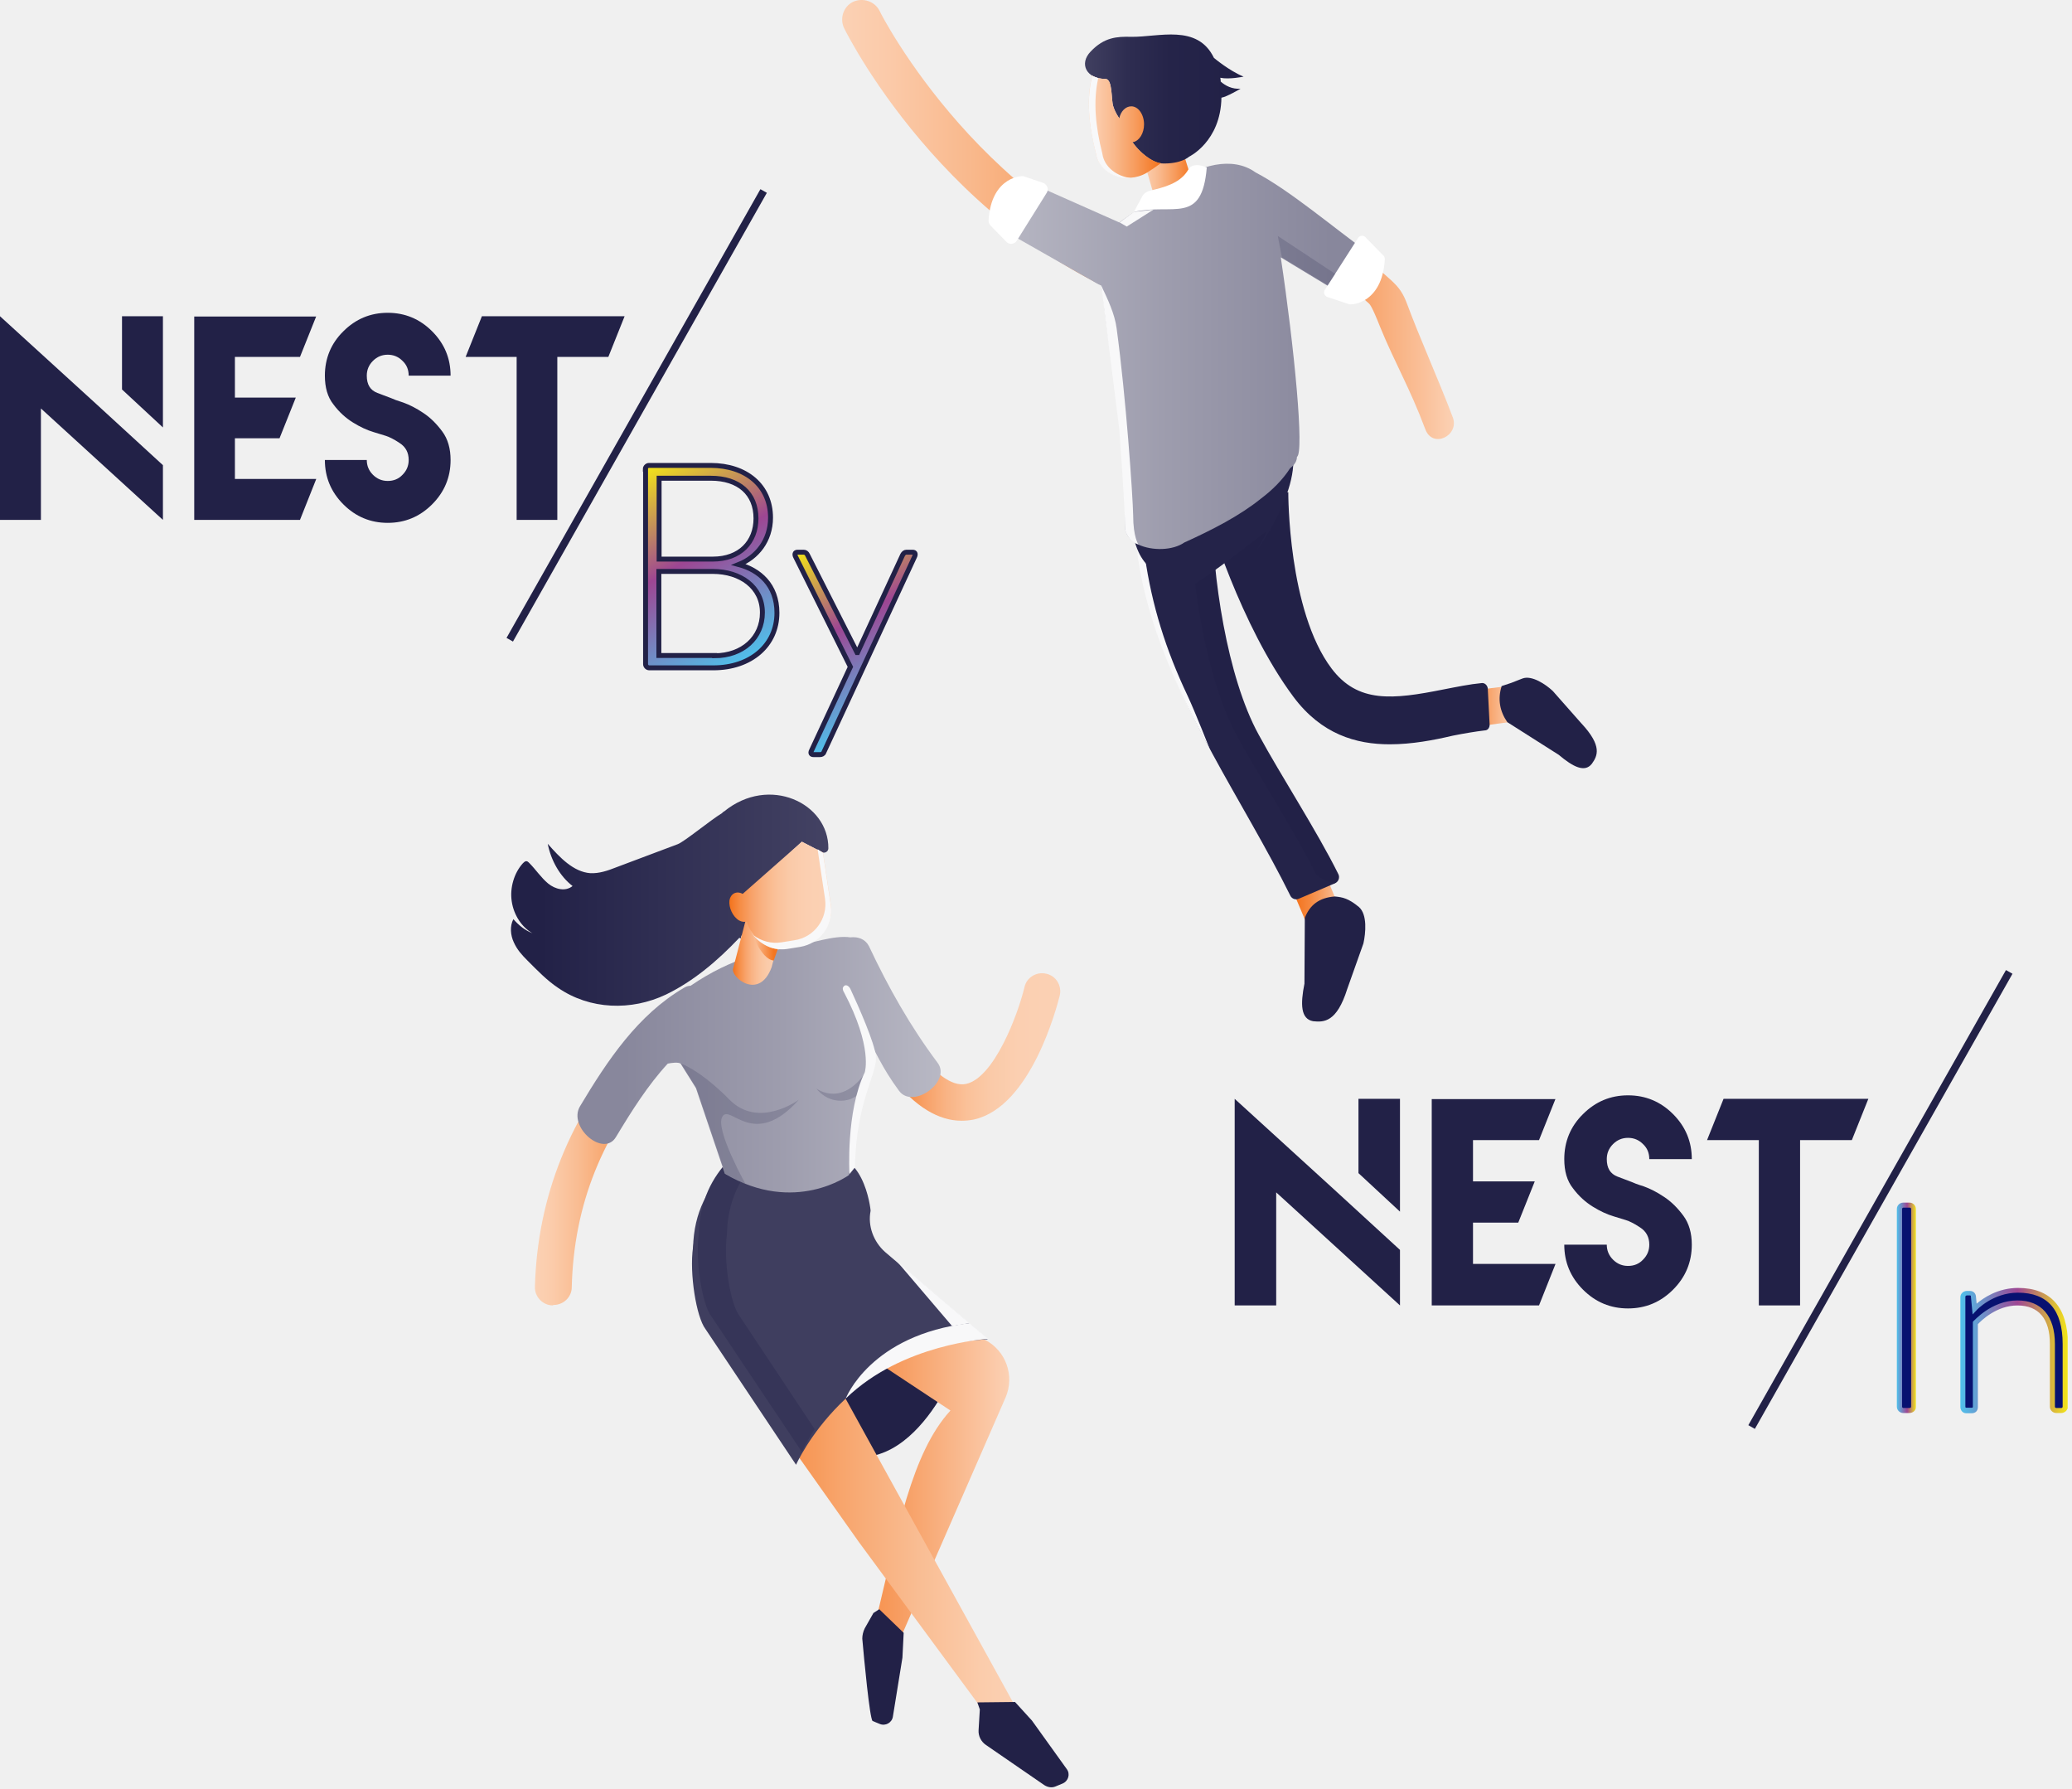
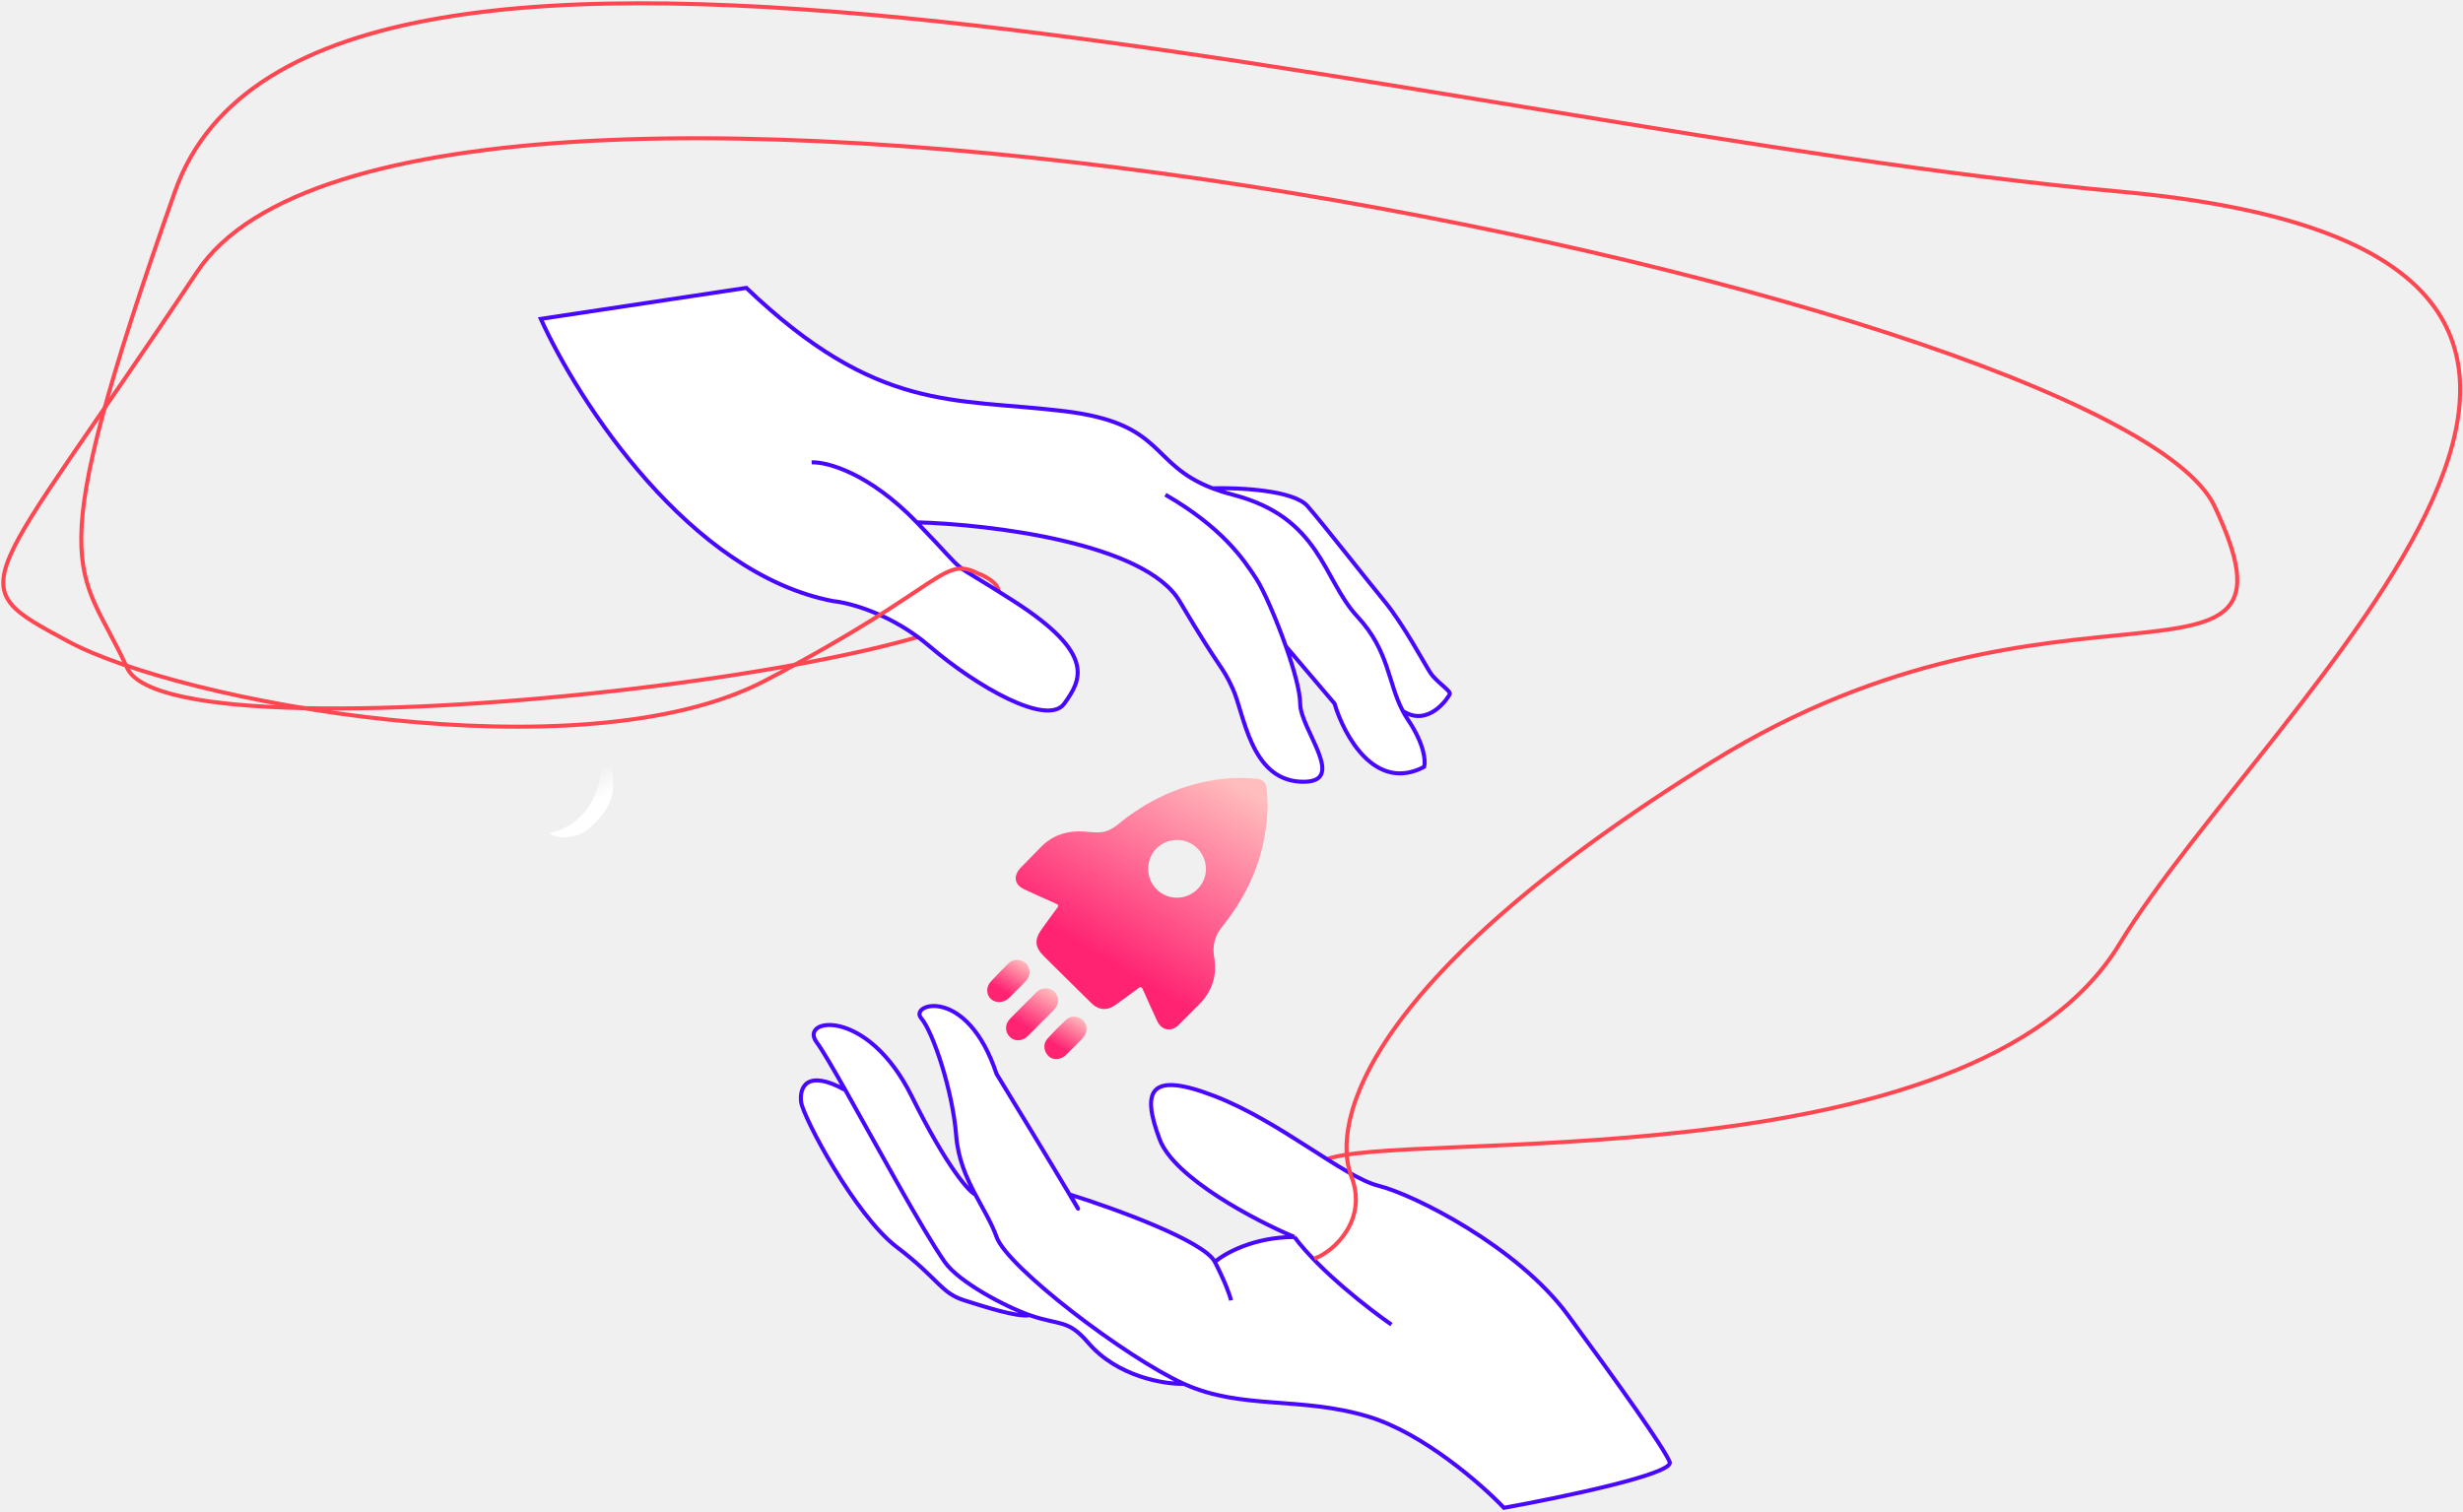
- <svg xmlns="http://www.w3.org/2000/svg" width="438" height="378" viewBox="0 0 438 378" fill="none">
-   <g clip-path="url(#clip0)">
-     <path d="M161.424 40.365L107.755 135.198" stroke="#222147" stroke-width="1.563" stroke-miterlimit="10" />
-     <path d="M136.413 99.14C136.413 98.723 136.778 98.359 137.195 98.359H150.221C157.725 98.359 162.883 102.683 162.883 109.405C162.883 114.251 159.965 117.794 156.162 119.305C160.486 120.452 164.238 123.63 164.238 129.518C164.238 136.344 158.715 141.138 150.795 141.138H137.247C136.83 141.138 136.466 140.773 136.466 140.356V99.14H136.413ZM151.055 138.584C156.995 138.584 161.164 134.781 161.164 129.466C161.164 124.047 156.526 120.764 150.69 120.764H139.279V138.532H151.055V138.584ZM150.69 118.159C156.422 118.159 159.809 114.564 159.809 109.561C159.809 104.247 156.162 101.068 150.274 101.068H139.331V118.159H150.69Z" fill="url(#paint0_linear)" stroke="#222147" stroke-width="1.042" stroke-miterlimit="10" />
-     <path d="M168.198 117.69C167.938 117.221 167.99 116.7 168.563 116.7H169.918C170.23 116.7 170.543 116.908 170.699 117.273L181.172 137.907H181.277L190.812 117.273C191.02 116.908 191.281 116.7 191.594 116.7H192.948C193.522 116.7 193.574 117.169 193.313 117.69L174.138 159.01C174.034 159.323 173.669 159.479 173.357 159.479H171.95C171.481 159.479 171.272 159.166 171.533 158.645L179.766 140.929L168.198 117.69Z" fill="url(#paint1_linear)" stroke="#222147" stroke-width="1.042" stroke-miterlimit="10" />
-     <path d="M66.852 66.835L63.413 75.432H49.657V84.029H62.527L59.088 92.627H49.657V101.224H66.852L63.413 109.874H49.657H41.059V92.627V84.082V66.887H66.852V66.835Z" fill="#222147" />
-     <path d="M85.245 85.072C86.548 85.541 88.007 86.27 89.466 87.26C90.977 88.25 92.28 89.553 93.478 91.168C94.677 92.783 95.25 94.816 95.25 97.212C95.25 100.86 93.947 103.986 91.342 106.591C88.737 109.197 85.61 110.499 81.963 110.499C78.315 110.499 75.189 109.197 72.584 106.591C69.978 103.986 68.676 100.86 68.676 97.212H77.534C77.534 98.411 77.951 99.453 78.836 100.339C79.722 101.225 80.764 101.641 81.963 101.641C83.213 101.641 84.255 101.225 85.089 100.339C85.975 99.453 86.392 98.411 86.392 97.212C86.392 95.649 85.766 94.451 84.464 93.617C83.213 92.783 82.223 92.314 81.546 92.106C81.233 92.002 80.4 91.741 78.993 91.324C77.586 90.907 76.127 90.23 74.616 89.292C73.105 88.354 71.698 87.104 70.499 85.489C69.249 83.925 68.676 81.893 68.676 79.392C68.676 75.745 69.978 72.566 72.584 70.013C75.189 67.408 78.315 66.105 81.963 66.105C85.61 66.105 88.737 67.408 91.342 70.013C93.947 72.618 95.25 75.745 95.25 79.392H86.392C86.392 78.142 85.975 77.099 85.089 76.266C84.203 75.38 83.161 74.963 81.963 74.963C80.764 74.963 79.722 75.38 78.836 76.266C77.951 77.151 77.534 78.194 77.534 79.392C77.534 81.268 78.263 82.466 79.774 83.04C81.285 83.613 82.275 83.977 82.796 84.186C83.109 84.342 83.891 84.655 85.245 85.072Z" fill="#222147" />
-     <path d="M132.036 66.835L128.597 75.432H117.812V109.874H109.214V75.432H98.428L101.867 66.835H132.036Z" fill="#222147" />
-     <path d="M20.634 85.645L0 66.835V109.874H8.65V86.322L34.442 109.874V98.307L20.634 85.645Z" fill="#222147" />
-     <path d="M34.442 90.334V66.835H25.792V82.31L34.442 90.334Z" fill="#222147" />
-   </g>
-   <g clip-path="url(#clip1)">
-     <path d="M401.505 255.482C401.505 255.059 401.875 254.689 402.298 254.689H403.672C404.095 254.689 404.465 255.059 404.465 255.482V297.295C404.465 297.771 404.042 298.088 403.619 298.088H402.298C401.875 298.088 401.505 297.718 401.505 297.295V255.482Z" fill="#071170" />
-     <path d="M403.619 298.617H402.298C401.558 298.617 400.976 297.983 400.976 297.295V255.482C400.976 254.742 401.61 254.161 402.298 254.161H403.672C404.412 254.161 404.994 254.795 404.994 255.482V297.295C405.046 298.141 404.306 298.617 403.619 298.617ZM402.35 255.218C402.192 255.218 402.086 255.377 402.086 255.482V297.295C402.086 297.454 402.245 297.56 402.35 297.56H403.672C403.831 297.56 403.989 297.454 403.989 297.295V255.482C403.989 255.324 403.831 255.218 403.725 255.218H402.35Z" fill="url(#paint2_linear)" />
-     <path d="M414.931 274.089C414.931 273.666 415.301 273.296 415.777 273.296H416.411C416.834 273.296 417.099 273.561 417.152 273.931L417.416 276.574C418.209 275.728 421.645 272.662 426.614 272.662C433.538 272.662 436.604 277.05 436.604 284.027V297.295C436.604 297.718 436.234 298.088 435.812 298.088H434.701C434.279 298.088 433.909 297.718 433.909 297.295V284.027C433.909 278.318 431.265 275.358 426.508 275.358C421.433 275.358 417.892 279.323 417.627 279.64V297.295C417.627 297.771 417.363 298.088 416.834 298.088H415.671C415.249 298.088 414.984 297.718 414.984 297.295V274.089H414.931Z" fill="#071170" />
-     <path d="M435.759 298.617H434.649C433.908 298.617 433.327 297.983 433.327 297.295V284.027C433.327 278.688 430.948 275.887 426.455 275.887C422.015 275.887 418.737 279.164 418.103 279.851V297.348C418.103 298.194 417.574 298.67 416.782 298.67H415.619C414.931 298.67 414.403 298.088 414.403 297.348V274.142C414.403 273.402 415.037 272.821 415.777 272.821H416.411C417.099 272.821 417.574 273.244 417.68 273.878L417.839 275.517C419.266 274.301 422.332 272.186 426.614 272.186C433.486 272.186 437.133 276.31 437.133 284.08V297.348C437.08 298.035 436.446 298.617 435.759 298.617ZM426.455 274.829C431.53 274.829 434.384 278.107 434.384 284.027V297.295C434.384 297.454 434.543 297.56 434.649 297.56H435.759C435.917 297.56 436.023 297.401 436.023 297.295V284.027C436.023 276.838 432.851 273.191 426.561 273.191C421.328 273.191 417.892 276.785 417.786 276.944L416.993 277.79L416.623 273.931C416.623 273.825 416.57 273.772 416.411 273.772H415.777C415.566 273.772 415.46 273.931 415.46 274.037V297.243C415.46 297.295 415.46 297.507 415.619 297.507H416.782C416.993 297.507 417.046 297.454 417.046 297.243V279.375L417.152 279.217C417.204 279.27 420.905 274.829 426.455 274.829Z" fill="url(#paint3_linear)" />
-     <path d="M424.041 205.01L369.581 301.195L370.961 301.977L425.421 205.791L424.041 205.01Z" fill="#222147" />
-     <path d="M328.821 232.223L325.332 240.945H311.377V249.668H324.433L320.944 258.39H311.377V267.112H328.821L325.332 275.887H311.377H302.654V258.39V249.72V232.276H328.821V232.223Z" fill="#222147" />
-     <path d="M347.481 250.725C348.802 251.201 350.282 251.941 351.762 252.945C353.295 253.949 354.617 255.271 355.833 256.91C357.049 258.548 357.63 260.61 357.63 263.041C357.63 266.742 356.308 269.913 353.665 272.556C351.022 275.199 347.851 276.521 344.15 276.521C340.45 276.521 337.279 275.199 334.635 272.556C331.992 269.913 330.671 266.742 330.671 263.041H339.657C339.657 264.257 340.08 265.314 340.979 266.213C341.877 267.112 342.935 267.535 344.15 267.535C345.419 267.535 346.476 267.112 347.322 266.213C348.221 265.314 348.644 264.257 348.644 263.041C348.644 261.456 348.009 260.24 346.688 259.394C345.419 258.548 344.415 258.072 343.728 257.861C343.41 257.755 342.565 257.491 341.137 257.068C339.71 256.645 338.23 255.958 336.697 255.007C335.164 254.055 333.737 252.786 332.521 251.148C331.252 249.562 330.671 247.5 330.671 244.963C330.671 241.263 331.992 238.038 334.635 235.448C337.279 232.805 340.45 231.483 344.15 231.483C347.851 231.483 351.022 232.805 353.665 235.448C356.308 238.091 357.63 241.263 357.63 244.963H348.644C348.644 243.694 348.221 242.637 347.322 241.791C346.423 240.893 345.366 240.47 344.15 240.47C342.935 240.47 341.877 240.893 340.979 241.791C340.08 242.69 339.657 243.747 339.657 244.963C339.657 246.866 340.397 248.082 341.93 248.663C343.463 249.245 344.468 249.615 344.996 249.826C345.313 249.985 346.106 250.302 347.481 250.725Z" fill="#222147" />
-     <path d="M394.95 232.223L391.461 240.945H380.519V275.887H371.797V240.945H360.854L364.343 232.223H394.95Z" fill="#222147" />
-     <path d="M281.933 251.306L261 232.223V275.887H269.775V251.993L295.941 275.887V264.151L281.933 251.306Z" fill="#222147" />
-     <path d="M295.941 256.064V232.223H287.166V247.923L295.941 256.064Z" fill="#222147" />
-   </g>
-   <g clip-path="url(#clip2)">
-     <path d="M108.175 190.485C107.738 187.598 108.7 184.448 110.537 182.436C110.712 182.261 110.975 181.998 111.237 181.998C111.5 181.998 111.675 182.173 111.85 182.348C113.249 183.748 114.387 185.498 115.874 186.723C117.361 187.948 119.549 188.473 121.036 187.248C118.411 185.235 116.487 181.911 115.787 178.324C118.324 181.211 121.211 184.273 124.798 184.536C126.635 184.623 128.473 184.011 130.222 183.311C134.597 181.648 138.884 180.074 143.258 178.411C144.658 177.886 150.17 173.337 152.62 171.85C152.707 171.762 152.795 171.675 152.882 171.587C152.97 171.587 152.97 171.5 153.057 171.5C162.594 163.713 175.192 169.75 175.105 179.286C175.105 179.986 174.317 180.424 173.705 180.074L169.505 177.886C169.505 177.886 168.543 178.761 167.143 180.074C167.318 180.861 167.231 181.648 167.056 182.436C166.356 185.848 164.081 188.473 161.894 190.835C160.581 192.322 159.706 194.509 158.394 195.997C157.869 196.609 157.344 197.222 156.732 197.746L156.557 198.359C156.557 198.359 156.469 198.271 156.294 198.184C151.657 203.083 146.583 207.37 140.809 210.17C133.46 213.67 124.711 213.407 117.974 208.77C115.612 207.195 113.599 205.096 111.5 202.996C110.362 201.858 109.312 200.721 108.613 199.146C107.913 197.659 107.738 195.734 108.525 194.247C109.662 195.559 110.975 196.609 112.55 197.222C110.362 195.997 108.613 193.459 108.175 190.485Z" fill="url(#paint4_linear)" />
-     <path d="M202.489 287.423C203.801 285.061 193.215 315.332 175.105 306.234C161.719 299.497 171.08 272.55 171.08 272.55L202.489 287.423Z" fill="#222147" />
-     <path d="M175.892 266.601L208.176 283.136C212.638 285.411 214.562 290.748 212.55 295.385L190.415 346.041L184.816 343.942C189.803 323.207 192.69 307.108 200.914 298.097L166.531 275.35L175.892 266.601Z" fill="url(#paint5_linear)" />
-     <path d="M150.258 281.649L181.579 325.919L210.538 365.201L215.35 361.964L186.828 310.258L160.669 262.751L150.258 281.649Z" fill="url(#paint6_linear)" />
-     <path d="M184.029 255.927C184.029 255.84 184.029 255.84 184.029 255.752C184.029 255.752 182.629 241.404 172.48 244.641C169.855 245.516 161.456 246.391 159.531 248.578C155.244 253.215 148.245 251.553 146.495 263.626C145.708 269.138 147.195 278.324 149.12 280.862L168.28 309.558C168.28 309.558 179.392 284.361 208.788 283.049L187.091 264.588C184.641 262.401 183.416 259.077 184.029 255.927Z" fill="#3F3E5F" />
-     <path d="M207.126 361.264L206.863 365.639C206.776 366.864 207.388 368.089 208.438 368.789L220.774 377.275C221.474 377.713 222.349 377.887 223.136 377.538L224.624 376.925C225.849 376.4 226.286 374.913 225.499 373.863L218.149 363.627L214.562 359.69L206.601 359.777L207.126 361.264Z" fill="#222147" />
-     <path d="M184.641 340.879L182.804 344.117C182.454 344.816 182.279 345.604 182.279 346.304C182.629 350.328 183.854 363.364 184.466 363.714L185.953 364.327C187.178 364.852 188.578 364.064 188.753 362.752L190.765 350.328L191.028 345.079L185.866 340.092L184.641 340.879Z" fill="#222147" />
-     <path d="M117.012 275.787C119.111 275.787 120.861 274.125 120.861 272.025C121.299 254.615 127.335 239.479 139.409 225.918C140.809 224.343 140.721 221.894 139.059 220.494C137.484 219.094 135.034 219.181 133.635 220.844C120.511 235.629 113.599 252.865 113.075 271.938C112.987 274.037 114.737 275.875 116.837 275.875C117.012 275.787 117.012 275.787 117.012 275.787Z" fill="url(#paint7_linear)" />
-     <path d="M203.276 236.854C204.151 236.854 205.026 236.767 205.901 236.592C217.974 233.88 223.399 212.795 224.011 210.432C224.536 208.333 223.224 206.233 221.212 205.795C219.112 205.271 217.012 206.583 216.575 208.595C215.087 214.719 210.1 227.755 204.239 229.068C201.001 229.768 197.327 226.268 194.79 223.118C193.477 221.456 191.028 221.194 189.365 222.506C187.703 223.818 187.441 226.268 188.753 227.93C193.477 233.88 198.377 236.854 203.276 236.854Z" fill="url(#paint8_linear)" />
-     <path d="M171.693 232.742C171.08 233.092 170.38 233.442 169.68 233.53C168.018 233.792 166.268 232.742 164.606 231.78C164.431 231.692 164.256 231.605 164.168 231.43C163.906 231.08 163.993 230.73 164.081 230.38C164.693 228.368 165.656 228.368 167.056 227.23C167.668 226.706 168.28 226.093 168.893 225.568C169.855 224.693 170.993 224.081 172.13 223.468C173.442 222.681 178.429 220.144 179.392 223.818C179.829 225.393 179.654 226.443 178.867 227.493C177.904 228.718 177.379 229.33 176.154 230.205C174.755 231.167 173.18 231.955 171.693 232.742Z" fill="#F9B384" />
-     <path d="M164.693 229.243C165.218 227.93 165.393 227.143 166.093 225.918C166.706 225.043 167.493 224.343 168.543 223.906C170.468 223.118 173.705 222.069 174.842 222.768C176.242 223.731 174.842 225.306 173.967 226.356C172.217 228.368 169.33 229.68 166.968 230.555C166.531 230.73 166.268 230.643 166.006 230.38C165.918 230.555 166.793 230.03 166.706 230.205C166.181 231.605 164.168 230.555 164.693 229.243Z" fill="#F9B384" />
-     <path d="M165.218 228.543L162.856 230.992L167.318 236.154L169.943 233.53L165.218 228.543Z" fill="#E2E2E7" />
-     <path d="M146.583 266.601C147.633 280.687 156.644 282.086 165.743 276.837C174.842 271.588 179.917 259.602 179.917 249.103C179.917 249.103 174.842 233.53 165.743 238.779C156.644 244.028 145.446 250.24 146.583 266.601Z" fill="#3F3E5F" />
-     <path d="M147.72 260.826C148.07 246.653 158.394 240.966 166.968 236.067C169.505 234.58 171.692 234.755 173.53 235.717C173.267 235.804 173.092 235.979 172.83 236.067C164.343 240.966 154.02 246.653 153.67 260.739V260.826C152.882 266.338 154.37 275.525 156.294 278.062L172.217 302.034C170.38 304.834 169.505 306.846 169.505 306.846L150.345 278.149C148.42 275.612 146.933 266.338 147.72 260.826Z" fill="#363558" />
-     <path d="M166.618 199.846C166.618 199.846 174.23 207.72 167.668 213.32C161.019 218.919 149.82 206.408 149.82 206.408C155.682 202.733 161.369 200.196 166.618 199.846Z" fill="#FBCAA9" />
-     <path d="M122.611 233.792C128.473 223.993 134.859 214.457 144.571 208.77C145.008 208.508 145.446 208.333 145.971 208.333C154.982 202.208 161.719 201.159 167.93 200.021C170.993 199.496 176.329 197.571 179.742 198.096C181.404 197.921 182.891 198.446 183.679 199.934C187.791 208.683 192.428 216.907 198.202 224.606C201.176 228.543 193.04 234.492 190.065 230.555C186.391 225.568 185.166 222.331 182.104 216.907C182.104 217.082 182.541 219.181 182.454 219.356L183.679 222.593C183.679 222.593 179.742 245.691 179.479 248.315C179.479 248.315 168.018 256.802 153.232 248.053L147.108 229.943L143.871 224.781C143.346 224.431 142.034 224.606 141.159 224.781C136.959 229.33 133.547 234.755 130.222 240.266C127.598 244.728 119.986 238.167 122.611 233.792Z" fill="url(#paint9_linear)" />
-     <path d="M163.119 204.396L166.793 190.397L157.957 193.197L154.982 204.658C154.37 206.495 160.494 211.57 163.119 204.396Z" fill="url(#paint10_linear)" />
-     <path d="M164.431 200.546C162.419 200.546 160.231 198.884 158.744 196.609C158.744 196.609 160.756 202.733 163.556 202.996L164.431 200.546Z" fill="url(#paint11_linear)" />
-     <path d="M154.195 190.31C154.457 188.823 155.682 188.21 156.994 188.91L169.505 177.886L173.967 180.161L175.63 191.185C176.242 195.384 173.355 199.234 169.155 199.934L166.443 200.371C162.594 200.984 158.919 198.446 157.869 194.772C157.344 194.859 156.819 194.859 156.207 194.509C154.894 193.722 154.02 191.797 154.195 190.31Z" fill="url(#paint12_linear)" />
-     <path d="M208.876 282.961C208.876 282.961 190.765 283.924 178.779 295.56C178.779 295.56 183.941 282.086 204.939 279.637L208.876 282.961Z" fill="#F8F8F9" />
-     <path d="M165.218 199.146L167.93 198.709C172.13 198.096 175.017 194.159 174.405 189.96L172.83 179.461L173.967 180.249L175.63 191.36C176.242 195.559 173.355 199.409 169.155 200.109L166.443 200.546C163.643 200.984 160.931 199.759 159.269 197.659C160.931 198.884 163.031 199.496 165.218 199.146Z" fill="#F8F8F9" />
-     <path d="M189.628 266.601L204.939 279.637L201.264 280.249L189.628 266.601Z" fill="#F8F8F9" />
-     <path opacity="0.25" d="M168.893 232.392C168.893 232.392 160.406 238.692 154.195 232.392C147.983 226.093 143.958 224.781 143.958 224.781L147.195 229.943L153.32 248.053C153.32 248.053 156.032 249.628 157.607 250.24C157.607 250.24 151.045 238.517 152.707 235.979C154.37 233.18 159.269 243.154 168.893 232.392Z" fill="#3F3E5F" />
-     <path opacity="0.25" d="M183.941 227.755C183.941 227.755 182.454 232.042 178.604 232.567C174.667 233.092 172.567 230.03 172.567 230.03C172.567 230.03 178.254 234.492 183.679 225.568L183.941 227.755Z" fill="#3F3E5F" />
-     <path d="M178.167 208.77C178.517 207.895 179.304 208.158 179.742 208.945C181.491 212.707 184.903 220.406 185.166 223.293C185.428 227.143 181.054 232.392 180.704 246.741L179.567 248.14C179.567 248.14 178.779 234.93 182.804 226.618C182.804 226.618 184.553 221.369 178.429 209.733C178.079 209.208 178.167 208.77 178.167 208.77Z" fill="#F8F8F9" />
-   </g>
-   <g clip-path="url(#clip3)">
-     <path d="M284.084 194.223L280.352 185.171C276.461 184.059 273.603 183.9 273.206 188.109L277.017 197.081L284.084 194.223Z" fill="url(#paint13_linear)" />
-     <path d="M275.747 207.88L275.826 193.984C276.858 191.285 278.843 189.697 282.178 189.458C283.846 189.617 285.037 189.855 287.26 191.682C289.086 193.27 288.689 197.24 288.213 199.384L284.799 208.992C282.575 216.059 279.876 216.059 277.573 215.821C274.953 215.344 274.873 212.247 275.747 207.88Z" fill="#222147" />
-     <path d="M256.213 107.434C256.213 121.568 259.389 143.086 266.059 155.235C270.744 163.89 278.367 175.563 282.893 184.694C283.29 185.409 282.972 186.362 282.178 186.679L274.556 189.935C273.841 190.252 273.047 189.935 272.729 189.22C268.124 179.85 261.136 168.257 256.293 159.285C249.384 146.58 243.111 132.843 241.047 118.471C240.094 111.801 250.417 109.578 251.369 116.327L256.213 107.434Z" fill="#242349" />
-     <path d="M282.734 184.694C278.208 175.563 270.585 163.89 265.9 155.235C259.23 143.086 256.054 121.568 256.054 107.434L251.846 115.136C252.719 128.555 255.896 145.151 261.374 155.315C266.059 163.97 273.682 175.642 278.208 184.774C278.605 185.488 281.94 186.759 281.94 186.759C282.814 186.362 283.131 185.409 282.734 184.694Z" fill="#222147" />
-     <path d="M251.052 147.057C246.446 137.369 243.508 128 242 117.518C241.761 115.851 242.238 114.501 243.032 113.469C243.111 112.913 243.27 112.436 243.429 111.96C241.523 112.913 240.094 114.898 240.491 117.518C242.556 131.97 248.828 145.627 255.737 158.332C255.737 158.332 252.719 150.63 251.052 147.057Z" fill="#F8F8F9" />
-     <path d="M318.784 144.992L309.096 146.183C306.952 149.677 306.079 152.377 310.049 153.806L319.657 152.535L318.784 144.992Z" fill="url(#paint14_linear)" />
-     <path d="M293.771 157.3C286.625 157.3 279.32 155.156 273.444 147.295C262.248 132.287 255.101 108.784 255.101 107.593L272.332 104.019C272.332 104.258 272.253 129.032 281.464 141.26C287.022 148.645 294.406 147.851 305.126 145.707C307.985 145.151 310.684 144.595 313.225 144.357C313.861 144.277 314.416 144.833 314.496 145.468L314.893 153.171C314.893 153.806 314.496 154.362 313.861 154.362C311.875 154.6 309.493 154.997 307.111 155.473C303.062 156.426 298.456 157.3 293.771 157.3Z" fill="#222147" />
-     <path d="M250.973 67.017C250.576 67.017 250.178 66.938 249.861 66.858C202.377 53.36 179.429 7.94 178.477 6.035C177.444 3.97 178.238 1.429 180.303 0.397C182.367 -0.556 184.908 0.238 185.94 2.303C186.179 2.938 208.412 46.372 252.084 58.759C254.308 59.394 255.578 61.697 254.943 63.92C254.466 65.826 252.799 67.017 250.973 67.017Z" fill="url(#paint15_linear)" />
-     <path d="M329.503 159.523L318.625 152.615C317.037 150.312 316.56 147.771 317.434 144.992C319.419 144.357 319.419 144.357 321.801 143.404C323.786 142.61 326.803 144.674 328.233 146.024L334.267 152.853C338.793 157.697 337.682 159.761 336.491 161.429C334.982 163.334 332.521 162.064 329.503 159.523Z" fill="#222147" />
-     <path d="M263.28 37.638C274.555 41.925 284.481 50.66 293.374 58.6C295.28 60.268 296.312 61.379 297.265 63.762C300.203 71.702 304.094 80.198 307.111 88.218C308.54 92.029 302.903 94.888 301.315 90.759C297.98 81.866 294.883 76.784 291.707 69.002C291.151 67.573 289.96 64.635 289.404 64.159C280.828 56.536 271.379 48.039 260.501 43.831C256.451 42.322 259.23 36.129 263.28 37.638Z" fill="url(#paint16_linear)" />
-     <path d="M264.153 83.692C264.392 86.233 266.377 89.171 268.68 90.203C270.982 91.315 272.65 90.124 272.491 87.583C272.253 85.042 270.268 82.104 267.965 81.072C265.662 80.039 263.915 81.231 264.153 83.692Z" fill="white" />
-     <path d="M265.742 116.168C264.868 117.359 268.6 111.722 267.409 112.516C264.948 114.263 251.131 125.459 248.114 125.697C244.461 126.094 246.288 122.362 243.35 120.139C240.57 117.995 239.618 114.263 239.141 110.848C238.982 109.895 238.824 108.863 239.141 107.99C239.459 107.037 240.253 106.243 241.047 105.528C247.161 100.049 258.913 86.868 268.283 90.044C279.161 93.697 269.95 110.531 265.742 116.168Z" fill="#242349" />
-     <path d="M252.084 38.59L248.352 26.521L241.285 32.159L244.461 43.117C244.858 44.943 252.957 42.719 252.084 38.59Z" fill="url(#paint17_linear)" />
-     <path d="M289.086 53.28C282.416 48.516 272.491 40.099 265.424 36.447C260.501 32.873 253.355 34.938 248.034 38.829C244.382 41.449 239.935 44.705 236.6 47.007L218.178 38.829C213.732 35.653 206.824 44.387 211.985 48.595L231.677 59.791C232.074 60.03 232.392 60.188 232.789 60.347C232.868 60.903 233.027 61.459 233.106 61.935C234.774 77.895 238.188 92.268 237.871 112.039L237.95 111.96C238.03 113.072 238.903 114.263 240.57 115.057C243.588 116.486 247.955 116.327 250.337 114.66C256.292 111.96 262.01 109.022 266.456 105.449C268.997 103.543 271.141 101.399 272.729 98.938C273.682 98.223 274.158 97.429 274.158 96.555C275.746 95.761 273.603 73.37 270.744 54.392L282.019 61.221C283.846 62.491 287.022 64.159 287.975 63.126L291.072 58.124C292.501 56.933 291.389 54.551 289.086 53.28Z" fill="url(#paint18_linear)" />
-     <path d="M239.697 44.784C248.034 42.878 254.069 47.642 255.101 35.414C253.831 34.779 251.925 34.541 251.211 35.811C249.94 38.035 247.637 39.226 243.905 40.099C242.873 40.337 241.92 40.575 241.444 41.528L239.697 44.784Z" fill="white" />
-     <path d="M216.59 37.32C216.432 37.002 209.523 37.082 208.968 46.61C208.968 47.007 209.126 47.404 209.365 47.642L212.779 51.136C213.414 51.772 214.446 51.613 214.923 50.898L221.275 40.734C221.752 40.02 221.355 38.987 220.561 38.67L216.59 37.32Z" fill="white" />
-     <path d="M285.037 64.238C285.196 64.556 292.183 64.476 292.739 54.789C292.739 54.551 292.66 54.233 292.501 54.074L288.61 50.104C288.213 49.707 287.498 49.707 287.101 50.263L280.034 61.3C279.717 61.776 279.955 62.491 280.511 62.729L285.037 64.238Z" fill="white" />
-     <path d="M258.039 17.231C258.039 17.151 258.039 17.072 258.039 16.992C258.039 16.834 257.96 16.596 257.96 16.437C259.866 16.834 262.883 16.198 262.883 16.198C259.786 14.928 256.61 12.228 256.61 12.228C253.116 5.002 244.938 7.861 239.141 7.782C236.124 7.702 233.424 7.861 230.566 10.878C228.025 13.499 229.692 16.675 233.662 16.675C235.25 16.675 234.853 21.042 235.33 22.471C236.124 25.012 237.871 26.203 238.665 28.665C239.459 30.968 243.27 34.461 245.573 34.541C249.702 34.7 251.369 33.111 251.369 33.111C251.369 33.111 258.039 29.935 258.198 20.645C259.31 20.486 262.248 18.739 262.248 18.739C260.501 18.898 258.992 18.104 258.039 17.231Z" fill="url(#paint19_linear)" />
-     <path d="M239.379 30.015C239.459 30.015 239.538 30.015 239.618 30.015C240.888 29.697 241.841 28.109 241.841 26.283C241.841 24.218 240.65 22.471 239.141 22.471C237.95 22.471 236.918 23.504 236.6 25.012C236.124 24.298 235.647 23.504 235.33 22.471C234.853 21.042 235.25 16.675 233.662 16.675C232.551 16.675 231.598 16.437 230.883 15.96C229.613 20.963 230.168 26.521 231.677 32.397C232.312 36.764 238.03 39.067 242.397 36.526C243.429 35.891 244.461 35.176 245.414 34.461C243.508 34.303 240.729 32.079 239.379 30.015Z" fill="url(#paint20_linear)" />
-     <path d="M233.027 32.476C231.598 26.839 231.042 21.439 232.154 16.516L230.883 16.04C229.613 21.042 230.168 26.6 231.677 32.476C232.154 35.811 235.647 37.955 239.141 37.638C236.124 37.32 233.424 35.335 233.027 32.476Z" fill="#F8F8F9" />
-     <path d="M239.697 44.784L236.68 47.007L238.188 47.881L243.826 44.307L239.697 44.784Z" fill="#F8F8F9" />
-     <path d="M232.789 60.347L236.6 90.68C236.6 90.68 237.791 106.719 237.871 112.039C237.871 112.039 238.347 114.342 240.65 115.057C240.65 115.057 239.538 113.548 239.538 108.863C239.459 104.734 238.03 83.93 236.044 69.399C235.647 66.302 234.139 63.206 232.789 60.347Z" fill="#F8F8F9" />
-     <path opacity="0.25" d="M270.982 54.392L270.109 49.866L282.258 57.886L280.67 60.268L270.982 54.392Z" fill="#3F3E5F" />
-   </g>
+ <svg xmlns="http://www.w3.org/2000/svg" width="748" height="459" viewBox="0 0 748 459" fill="none">
+   <path d="M397.308 381.291C392.261 374.88 386.177 360.133 402.219 352.439C422.273 342.822 598.865 360.419 643.678 286.754C688.492 213.088 852.193 77.012 643.678 58.186C435.164 39.361 95.075 -60.497 53.127 58.186C11.178 176.87 24.07 170.935 38.598 202.857C53.127 234.779 347.789 197.332 297.655 174.414" stroke="#FF4651" stroke-width="1.228" />
+   <path d="M164.239 96.861C175.63 121.961 209.339 174.25 253.047 182.599C258.026 183.077 270.849 186.487 282.309 196.309C296.632 208.587 318.118 220.864 323.234 213.702C328.349 206.54 333.056 198.765 307.887 182.599C285.15 167.996 296.632 177.483 278.421 158.658C300.657 159.272 347.748 164.919 358.225 182.599C371.321 204.699 370.912 201.629 374.39 209.201C377.869 216.772 379.711 236.62 394.853 237.439C409.995 238.257 394.853 221.683 394.853 213.702C394.853 210.084 392.96 203.269 390.51 196.309L405.289 213.702C408.154 223.388 417.607 240.795 432.504 232.937C432.982 231.3 432.668 226.144 427.593 218.613C427.002 217.736 426.48 216.849 426.01 215.953C421.448 207.245 421.895 197.696 412.246 187.306C401.606 175.846 401.196 157.225 374.39 150.268C372.095 149.672 370.066 149.023 368.252 148.33C348.88 140.933 354.106 128.637 323.234 124.894C289.47 120.802 266.552 125.508 226.65 87.448L164.239 96.861Z" fill="white" />
+   <path d="M374.39 150.268C401.196 157.225 401.606 175.846 412.246 187.306C421.895 197.696 421.448 207.245 426.01 215.953C433.84 221.069 439.871 211.861 440.28 210.838C440.689 209.814 436.188 207.154 434.346 204.289C432.504 201.425 426.161 189.556 420.431 182.599C414.702 175.642 402.424 159.886 397.104 153.747C392.848 148.836 376.096 148.089 368.252 148.33C370.066 149.023 372.095 149.672 374.39 150.268Z" fill="white" />
+   <path d="M278.421 158.658C296.632 177.483 285.15 167.996 307.887 182.599C333.056 198.765 328.349 206.54 323.234 213.702C318.118 220.864 296.632 208.587 282.309 196.309C270.849 186.487 258.026 183.077 253.047 182.599C209.339 174.25 175.63 121.961 164.239 96.861L226.65 87.448C266.552 125.508 289.47 120.802 323.234 124.894C354.106 128.637 348.88 140.933 368.252 148.33M278.421 158.658C263.851 143.597 251.069 140.241 246.499 140.446M278.421 158.658C300.657 159.272 347.748 164.919 358.225 182.599C371.321 204.699 370.912 201.629 374.39 209.201C377.869 216.772 379.711 236.62 394.853 237.439C409.995 238.257 394.853 221.683 394.853 213.702C394.853 210.084 392.96 203.269 390.51 196.309M353.928 150.268C370.912 160.09 377.46 169.503 381.552 175.846C383.789 179.314 387.555 187.917 390.51 196.309M390.51 196.309L405.289 213.702C408.154 223.388 417.607 240.795 432.504 232.937C432.982 231.3 432.668 226.144 427.593 218.613C427.002 217.736 426.48 216.849 426.01 215.953M368.252 148.33C370.066 149.023 372.095 149.672 374.39 150.268C401.196 157.225 401.606 175.846 412.246 187.306C421.895 197.696 421.448 207.245 426.01 215.953M368.252 148.33C376.096 148.089 392.848 148.836 397.104 153.747C402.424 159.886 414.702 175.642 420.431 182.599C426.161 189.556 432.504 201.425 434.346 204.289C436.188 207.154 440.689 209.814 440.28 210.838C439.871 211.861 433.84 221.069 426.01 215.953" stroke="#4807FF" stroke-width="1.228" />
+   <path d="M312.684 399.477C305.533 396.976 291.185 389.469 286.901 383.311C279.962 373.337 266.181 347.839 256.74 331.132C244.995 324.584 242.702 330.313 243.315 334.815C243.929 339.317 259.686 369.192 272.372 378.81C285.059 388.427 285.673 392.724 292.835 394.975C298.565 396.776 309.014 400.227 312.684 399.477Z" fill="white" />
+   <path d="M359.543 420.349C341.945 412.368 305.931 384.948 302.657 375.74C301.135 371.458 298.594 367.353 296.209 362.849C294.266 361.962 287.678 354.746 276.874 332.973C263.369 305.758 242.497 309.237 248.022 316.603C249.644 318.766 252.817 324.19 256.74 331.132C266.181 347.839 279.962 373.337 286.901 383.311C291.185 389.469 305.533 396.976 312.684 399.477C321.929 402.71 324.256 400.598 330.486 407.867C339.326 418.18 353.541 420.485 359.543 420.349Z" fill="white" />
+   <path d="M415.816 430.375C432.349 435.45 449.988 450.906 456.741 458C474.134 454.862 508.552 447.687 507.079 444.085C505.237 439.584 491.527 420.349 476.18 399.477C460.833 378.605 429.321 362.849 418.68 360.189C408.04 357.528 389.009 340.749 368.956 332.973C348.903 325.198 346.652 331.336 352.177 346.069C356.597 357.856 381.302 370.761 393.102 375.74C380.661 375.74 371.821 380.788 368.956 383.311C365.682 376.927 338.262 367.009 324.961 362.849C326.939 366.259 329.586 370.87 324.348 362.03C319.109 353.19 307.705 334.474 302.657 326.221C293.654 299.21 276.056 304.939 279.739 309.237C283.422 313.534 289.356 331.541 290.38 344.842C290.927 351.957 293.465 357.667 296.209 362.849C298.594 367.353 301.135 371.458 302.657 375.74C305.931 384.948 341.945 412.368 359.543 420.349C377.141 428.329 395.148 424.032 415.816 430.375Z" fill="white" />
+   <path d="M359.543 420.349C377.141 428.329 395.148 424.032 415.816 430.375C432.349 435.45 449.988 450.906 456.741 458C474.134 454.862 508.552 447.687 507.079 444.085C505.237 439.584 491.527 420.349 476.18 399.477C460.833 378.605 429.321 362.849 418.68 360.189C408.04 357.528 389.009 340.749 368.956 332.973C348.903 325.198 346.652 331.336 352.177 346.069C356.597 357.856 381.302 370.761 393.102 375.74M359.543 420.349C341.945 412.368 305.931 384.948 302.657 375.74C301.135 371.458 298.594 367.353 296.209 362.849M359.543 420.349C353.541 420.485 339.326 418.18 330.486 407.867C324.256 400.598 321.929 402.71 312.684 399.477M368.956 383.311C365.682 376.927 338.262 367.009 324.961 362.849C326.939 366.259 329.586 370.87 324.348 362.03C319.109 353.19 307.705 334.474 302.657 326.221C293.654 299.21 276.056 304.939 279.739 309.237C283.422 313.534 289.356 331.541 290.38 344.842C290.927 351.957 293.465 357.667 296.209 362.849M368.956 383.311C372.23 389.696 373.594 393.747 373.867 394.975M368.956 383.311C371.821 380.788 380.661 375.74 393.102 375.74M393.102 375.74C400.796 386.053 415.952 397.772 422.568 402.342M296.209 362.849C294.266 361.962 287.678 354.746 276.874 332.973C263.369 305.758 242.497 309.237 248.022 316.603C249.644 318.766 252.817 324.19 256.74 331.132M312.684 399.477C305.533 396.976 291.185 389.469 286.901 383.311C279.962 373.337 266.181 347.839 256.74 331.132M312.684 399.477C309.014 400.227 298.565 396.776 292.835 394.975C285.673 392.724 285.059 388.427 272.372 378.81C259.686 369.192 243.929 339.317 243.315 334.815C242.702 330.313 244.995 324.584 256.74 331.132" stroke="#4807FF" stroke-width="1.228" />
+   <path d="M399.15 382.314C405.221 380.132 415.479 370.446 410.405 357.35C404.061 340.98 414.292 296.985 520.084 231.3C625.876 165.615 703.634 219.432 672.531 153.747C641.428 88.062 125.565 -16.093 59.88 82.537C-5.805 181.167 -12.967 176.665 20.796 194.877C54.559 213.088 176.517 236.007 232.38 206.745C288.243 177.483 285.992 168.275 297.86 174.619" stroke="#FF4651" stroke-width="1.228" />
+   <path d="M167 252.988C181.406 249.877 183.643 234.367 182.961 227C191.146 241.528 181.863 249.113 178.477 251.964C174.589 255.238 167.75 254.625 167 252.988Z" fill="url(#paint0_linear)" />
+   <path d="M311.17 270.183C314.35 271.667 317.583 273.098 320.763 274.529C321.452 274.847 321.611 275.112 321.081 275.748C319.491 277.868 317.954 280.041 316.417 282.161C314.032 285.447 314.244 287.726 317.106 290.535C321.823 295.252 326.593 299.916 331.31 304.58C333.643 306.912 336.24 307.124 338.89 305.163C341.169 303.52 343.395 301.93 345.621 300.234C346.363 299.651 346.681 299.651 347.105 300.605C348.536 303.838 349.967 307.018 351.451 310.198C352.776 313.007 355.691 313.537 357.917 311.364C359.931 309.35 361.892 307.336 363.906 305.375C368.093 301.294 369.736 296.312 368.729 290.694C368.093 287.037 369.047 284.069 371.326 281.26C379.912 270.607 384.735 258.469 385 244.424C384.894 242.993 384.841 241.244 384.682 239.548C384.523 237.852 383.516 236.739 381.873 236.58C378.216 236.209 374.559 236.156 370.902 236.633C358.871 238.117 348.377 243.046 339.102 250.731C338.519 251.208 337.883 251.579 337.194 251.95C334.703 253.275 332.053 252.798 329.402 252.586C324.261 252.215 319.703 253.593 316.046 257.356C313.979 259.476 311.912 261.597 309.845 263.717C307.619 266.208 308.096 268.805 311.17 270.183ZM357.546 255.13C362.369 255.183 366.291 259.158 366.238 264.088C366.185 268.805 362.157 272.727 357.334 272.674C352.511 272.621 348.642 268.699 348.695 263.876C348.748 258.893 352.617 255.13 357.546 255.13Z" fill="url(#paint1_linear)" />
+   <path d="M321.346 303.944C321.346 301.559 319.226 299.81 316.894 300.287C316.099 300.446 315.41 300.764 314.827 301.347C312.124 304.05 309.421 306.7 306.771 309.403C305.128 311.099 305.128 313.378 306.665 314.968C308.096 316.399 310.481 316.346 312.124 314.703C314.721 312.106 317.318 309.509 319.915 306.912C320.71 306.117 321.293 305.163 321.346 303.944Z" fill="url(#paint2_linear)" />
+   <path d="M306.347 303.202C308.043 301.559 309.739 299.863 311.382 298.167C312.177 297.372 312.654 296.365 312.707 295.146C312.495 293.768 311.965 292.496 310.481 291.913C308.944 291.277 307.407 291.542 306.188 292.708C304.386 294.457 302.637 296.259 300.941 298.114C299.404 299.757 299.457 302.036 300.941 303.467C302.319 304.739 304.863 304.686 306.347 303.202Z" fill="url(#paint3_linear)" />
+   <path d="M323.625 320.533C325.322 318.89 327.018 317.194 328.661 315.498C329.456 314.703 329.986 313.749 329.986 312.318C329.88 311.099 329.297 309.88 327.972 309.244C326.488 308.555 324.951 308.661 323.784 309.774C321.823 311.576 319.915 313.484 318.113 315.498C316.682 317.088 316.947 319.42 318.484 320.851C319.756 322.07 322.141 321.964 323.625 320.533Z" fill="url(#paint4_linear)" />
  <defs>
-     <linearGradient id="paint0_linear" x1="158.738" y1="139.165" x2="135.642" y2="99.162" gradientUnits="userSpaceOnUse">
-       <stop stop-color="#4FC1EC" />
-       <stop offset="0.534" stop-color="#9D4693" />
-       <stop offset="1" stop-color="#F3E617" />
+     <linearGradient id="paint0_linear" x1="186.245" y1="240.66" x2="182.774" y2="233.139" gradientUnits="userSpaceOnUse">
+       <stop stop-color="white" />
+       <stop offset="1" stop-color="white" stop-opacity="0" />
    </linearGradient>
-     <linearGradient id="paint1_linear" x1="189.482" y1="150.305" x2="169.66" y2="115.972" gradientUnits="userSpaceOnUse">
-       <stop stop-color="#4FC1EC" />
-       <stop offset="0.534" stop-color="#9D4693" />
-       <stop offset="1" stop-color="#F3E617" />
+     <linearGradient id="paint1_linear" x1="374.226" y1="237.247" x2="340.036" y2="294.32" gradientUnits="userSpaceOnUse">
+       <stop stop-color="#FFBDBD" />
+       <stop offset="1" stop-color="#FF2372" />
    </linearGradient>
-     <linearGradient id="paint2_linear" x1="400.995" y1="276.397" x2="405.029" y2="276.397" gradientUnits="userSpaceOnUse">
-       <stop stop-color="#4FC1EC" />
-       <stop offset="0.534" stop-color="#9D4693" />
-       <stop offset="1" stop-color="#F3E617" />
+     <linearGradient id="paint2_linear" x1="319.119" y1="300.406" x2="312.06" y2="312.199" gradientUnits="userSpaceOnUse">
+       <stop stop-color="#FFBDBD" />
+       <stop offset="1" stop-color="#FF2372" />
    </linearGradient>
-     <linearGradient id="paint3_linear" x1="414.387" y1="285.388" x2="437.083" y2="285.388" gradientUnits="userSpaceOnUse">
-       <stop stop-color="#4FC1EC" />
-       <stop offset="0.534" stop-color="#9D4693" />
-       <stop offset="1" stop-color="#F3E617" />
+     <linearGradient id="paint3_linear" x1="310.892" y1="291.737" x2="305.184" y2="301.326" gradientUnits="userSpaceOnUse">
+       <stop stop-color="#FFBDBD" />
+       <stop offset="1" stop-color="#FF2372" />
    </linearGradient>
-     <linearGradient id="paint4_linear" x1="175.083" y1="190.274" x2="108.036" y2="190.274" gradientUnits="userSpaceOnUse">
-       <stop stop-color="#434263" />
-       <stop offset="0.909" stop-color="#222147" />
+     <linearGradient id="paint4_linear" x1="328.182" y1="308.974" x2="322.4" y2="318.559" gradientUnits="userSpaceOnUse">
+       <stop stop-color="#FFBDBD" />
+       <stop offset="1" stop-color="#FF2372" />
    </linearGradient>
-     <linearGradient id="paint5_linear" x1="213.324" y1="306.304" x2="166.596" y2="306.304" gradientUnits="userSpaceOnUse">
-       <stop stop-color="#FBD1B4" />
-       <stop offset="0.024" stop-color="#FBCEB0" />
-       <stop offset="0.498" stop-color="#F79D61" />
-       <stop offset="0.834" stop-color="#F57F2F" />
-       <stop offset="1" stop-color="#F4731C" />
-     </linearGradient>
-     <linearGradient id="paint6_linear" x1="215.313" y1="313.962" x2="150.237" y2="313.962" gradientUnits="userSpaceOnUse">
-       <stop stop-color="#FBD1B4" />
-       <stop offset="0.124" stop-color="#FBCCAB" />
-       <stop offset="0.324" stop-color="#F9BD93" />
-       <stop offset="0.576" stop-color="#F8A56C" />
-       <stop offset="0.866" stop-color="#F58437" />
-       <stop offset="1" stop-color="#F4731C" />
-     </linearGradient>
-     <linearGradient id="paint7_linear" x1="140.451" y1="247.653" x2="113.178" y2="247.653" gradientUnits="userSpaceOnUse">
-       <stop stop-color="#F4731C" />
-       <stop offset="0.134" stop-color="#F58437" />
-       <stop offset="0.424" stop-color="#F8A56C" />
-       <stop offset="0.676" stop-color="#F9BD93" />
-       <stop offset="0.876" stop-color="#FBCCAB" />
-       <stop offset="1" stop-color="#FBD1B4" />
-     </linearGradient>
-     <linearGradient id="paint8_linear" x1="224.118" y1="221.271" x2="187.912" y2="221.271" gradientUnits="userSpaceOnUse">
-       <stop stop-color="#FBD1B4" />
-       <stop offset="0.245" stop-color="#FBCFB1" />
-       <stop offset="0.406" stop-color="#FACAA8" />
-       <stop offset="0.543" stop-color="#FAC199" />
-       <stop offset="0.667" stop-color="#F9B384" />
-       <stop offset="0.782" stop-color="#F8A269" />
-       <stop offset="0.89" stop-color="#F68E47" />
-       <stop offset="0.991" stop-color="#F47520" />
-       <stop offset="1" stop-color="#F4731C" />
-     </linearGradient>
-     <linearGradient id="paint9_linear" x1="198.871" y1="224.955" x2="122.103" y2="224.955" gradientUnits="userSpaceOnUse">
-       <stop stop-color="#B8B8C4" />
-       <stop offset="0.451" stop-color="#9D9CAD" />
-       <stop offset="0.871" stop-color="#88879C" />
-     </linearGradient>
-     <linearGradient id="paint10_linear" x1="166.793" y1="199.263" x2="154.994" y2="199.263" gradientUnits="userSpaceOnUse">
-       <stop stop-color="#FBD1B4" />
-       <stop offset="0.245" stop-color="#FBCFB1" />
-       <stop offset="0.406" stop-color="#FACAA8" />
-       <stop offset="0.543" stop-color="#FAC199" />
-       <stop offset="0.667" stop-color="#F9B384" />
-       <stop offset="0.782" stop-color="#F8A269" />
-       <stop offset="0.89" stop-color="#F68E47" />
-       <stop offset="0.991" stop-color="#F47520" />
-       <stop offset="1" stop-color="#F4731C" />
-     </linearGradient>
-     <linearGradient id="paint11_linear" x1="164.449" y1="199.812" x2="158.752" y2="199.812" gradientUnits="userSpaceOnUse">
-       <stop offset="0.15" stop-color="#F47621" />
-       <stop offset="1" stop-color="#FBCAA9" />
-     </linearGradient>
-     <linearGradient id="paint12_linear" x1="175.726" y1="189.149" x2="154.19" y2="189.149" gradientUnits="userSpaceOnUse">
-       <stop stop-color="#FBD1B4" />
-       <stop offset="0.245" stop-color="#FBCFB1" />
-       <stop offset="0.406" stop-color="#FACAA8" />
-       <stop offset="0.543" stop-color="#FAC199" />
-       <stop offset="0.667" stop-color="#F9B384" />
-       <stop offset="0.782" stop-color="#F8A269" />
-       <stop offset="0.89" stop-color="#F68E47" />
-       <stop offset="0.991" stop-color="#F47520" />
-       <stop offset="1" stop-color="#F4731C" />
-     </linearGradient>
-     <linearGradient id="paint13_linear" x1="273.267" y1="190.777" x2="284.089" y2="190.777" gradientUnits="userSpaceOnUse">
-       <stop stop-color="#F4731C" />
-       <stop offset="0.124" stop-color="#F47825" />
-       <stop offset="0.324" stop-color="#F5873D" />
-       <stop offset="0.576" stop-color="#F79F64" />
-       <stop offset="0.866" stop-color="#FAC099" />
-       <stop offset="1" stop-color="#FBD1B4" />
-     </linearGradient>
-     <linearGradient id="paint14_linear" x1="307.212" y1="149.404" x2="319.622" y2="149.404" gradientUnits="userSpaceOnUse">
-       <stop stop-color="#F4731C" />
-       <stop offset="0.124" stop-color="#F47825" />
-       <stop offset="0.324" stop-color="#F5873D" />
-       <stop offset="0.576" stop-color="#F79F64" />
-       <stop offset="0.866" stop-color="#FAC099" />
-       <stop offset="1" stop-color="#FBD1B4" />
-     </linearGradient>
-     <linearGradient id="paint15_linear" x1="178" y1="33.497" x2="255.145" y2="33.497" gradientUnits="userSpaceOnUse">
-       <stop stop-color="#FBD1B4" />
-       <stop offset="0.128" stop-color="#FBCAA9" />
-       <stop offset="0.348" stop-color="#F9B98D" />
-       <stop offset="0.636" stop-color="#F79D5F" />
-       <stop offset="0.976" stop-color="#F47621" />
-       <stop offset="1" stop-color="#F4731C" />
-     </linearGradient>
-     <linearGradient id="paint16_linear" x1="258.526" y1="65.115" x2="307.299" y2="65.115" gradientUnits="userSpaceOnUse">
-       <stop stop-color="#F4731C" />
-       <stop offset="0.124" stop-color="#F47825" />
-       <stop offset="0.324" stop-color="#F5873D" />
-       <stop offset="0.576" stop-color="#F79F64" />
-       <stop offset="0.866" stop-color="#FAC099" />
-       <stop offset="1" stop-color="#FBD1B4" />
-     </linearGradient>
-     <linearGradient id="paint17_linear" x1="241.28" y1="35.152" x2="252.171" y2="35.152" gradientUnits="userSpaceOnUse">
-       <stop stop-color="#FBD1B4" />
-       <stop offset="0.128" stop-color="#FBCAA9" />
-       <stop offset="0.348" stop-color="#F9B98D" />
-       <stop offset="0.636" stop-color="#F79D5F" />
-       <stop offset="0.976" stop-color="#F47621" />
-       <stop offset="1" stop-color="#F4731C" />
-     </linearGradient>
-     <linearGradient id="paint18_linear" x1="210.18" y1="75.313" x2="291.821" y2="75.313" gradientUnits="userSpaceOnUse">
-       <stop stop-color="#B8B8C4" />
-       <stop offset="0.451" stop-color="#9D9CAD" />
-       <stop offset="0.871" stop-color="#88879C" />
-     </linearGradient>
-     <linearGradient id="paint19_linear" x1="229.364" y1="20.89" x2="262.832" y2="20.89" gradientUnits="userSpaceOnUse">
-       <stop stop-color="#414061" />
-       <stop offset="0.037" stop-color="#3E3D5E" />
-       <stop offset="0.269" stop-color="#2E2D51" />
-       <stop offset="0.536" stop-color="#252449" />
-       <stop offset="0.909" stop-color="#222147" />
-     </linearGradient>
-     <linearGradient id="paint20_linear" x1="230.205" y1="26.827" x2="245.36" y2="26.827" gradientUnits="userSpaceOnUse">
-       <stop stop-color="#FBD1B4" />
-       <stop offset="0.128" stop-color="#FBCAA9" />
-       <stop offset="0.348" stop-color="#F9B98D" />
-       <stop offset="0.636" stop-color="#F79D5F" />
-       <stop offset="0.976" stop-color="#F47621" />
-       <stop offset="1" stop-color="#F4731C" />
-     </linearGradient>
-     <clipPath id="clip0">
-       <rect width="193.99" height="120" fill="white" transform="translate(0 40)" />
-     </clipPath>
-     <clipPath id="clip1">
-       <rect width="176.08" height="97" fill="white" transform="translate(261 205)" />
-     </clipPath>
-     <clipPath id="clip2">
-       <rect width="117.848" height="209.8" fill="white" transform="matrix(-1 0 0 1 225.849 168)" />
-     </clipPath>
-     <clipPath id="clip3">
-       <rect width="159.523" height="215.9" fill="white" transform="translate(178)" />
-     </clipPath>
  </defs>
</svg>
